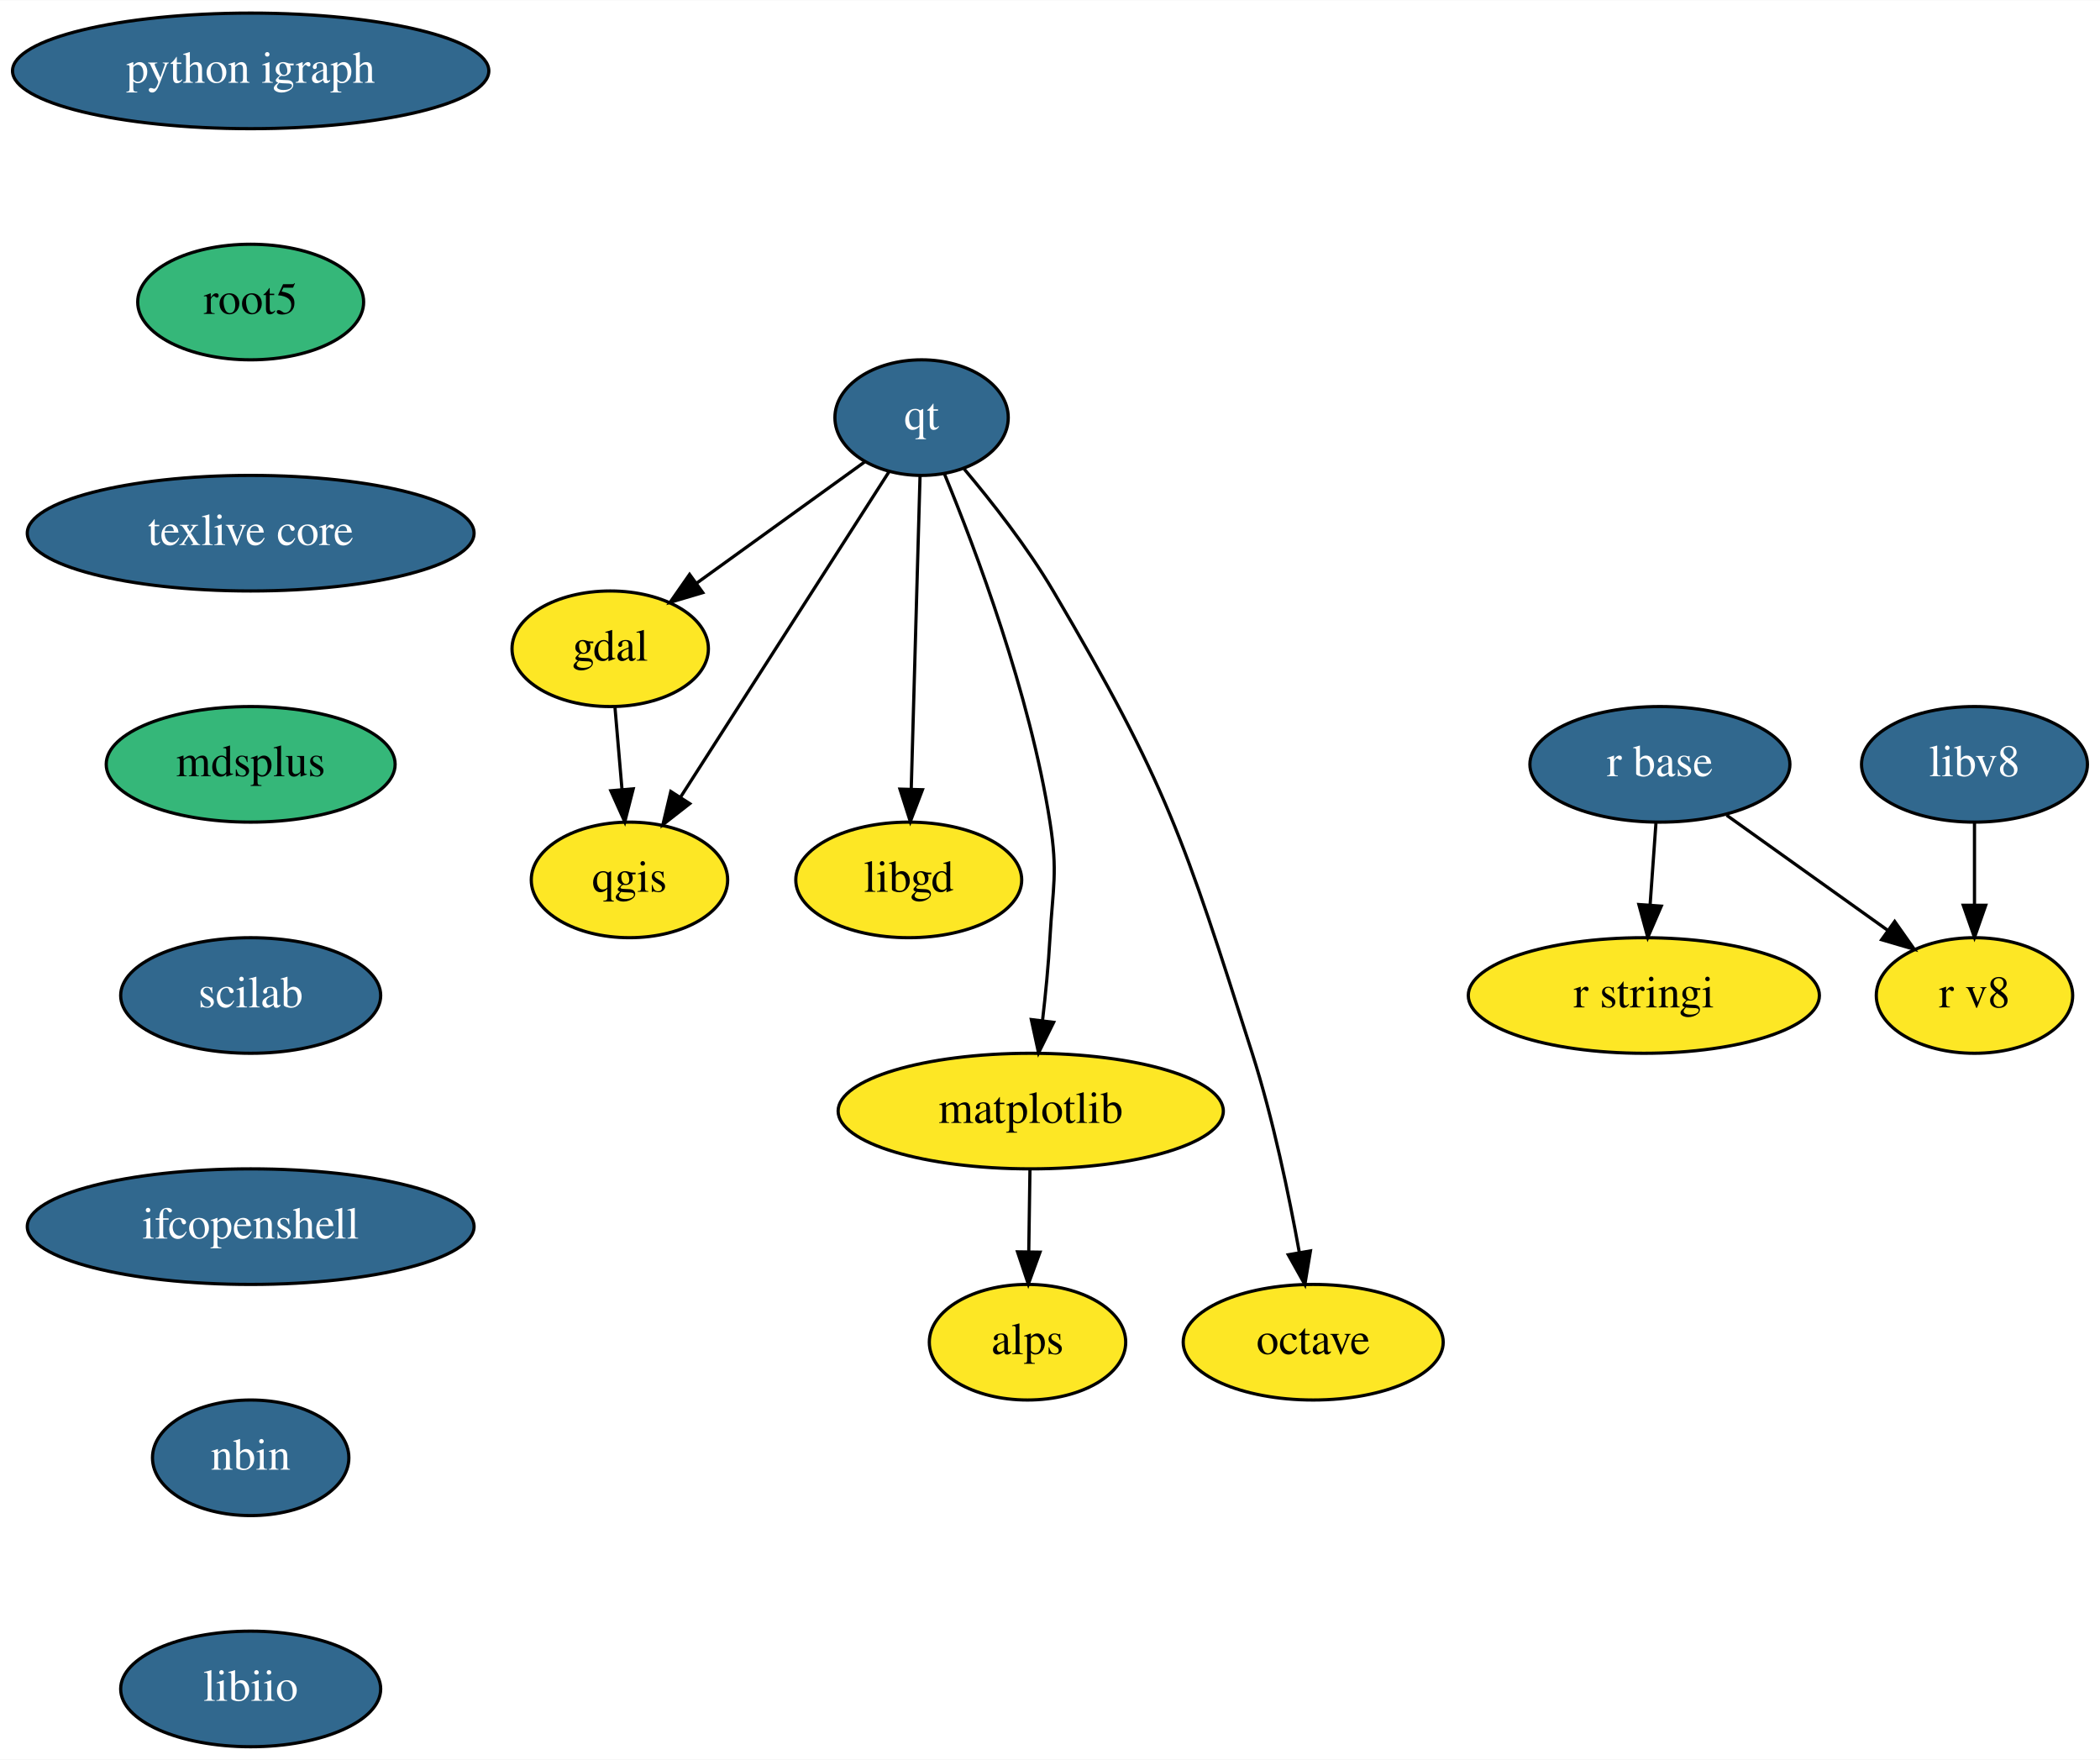
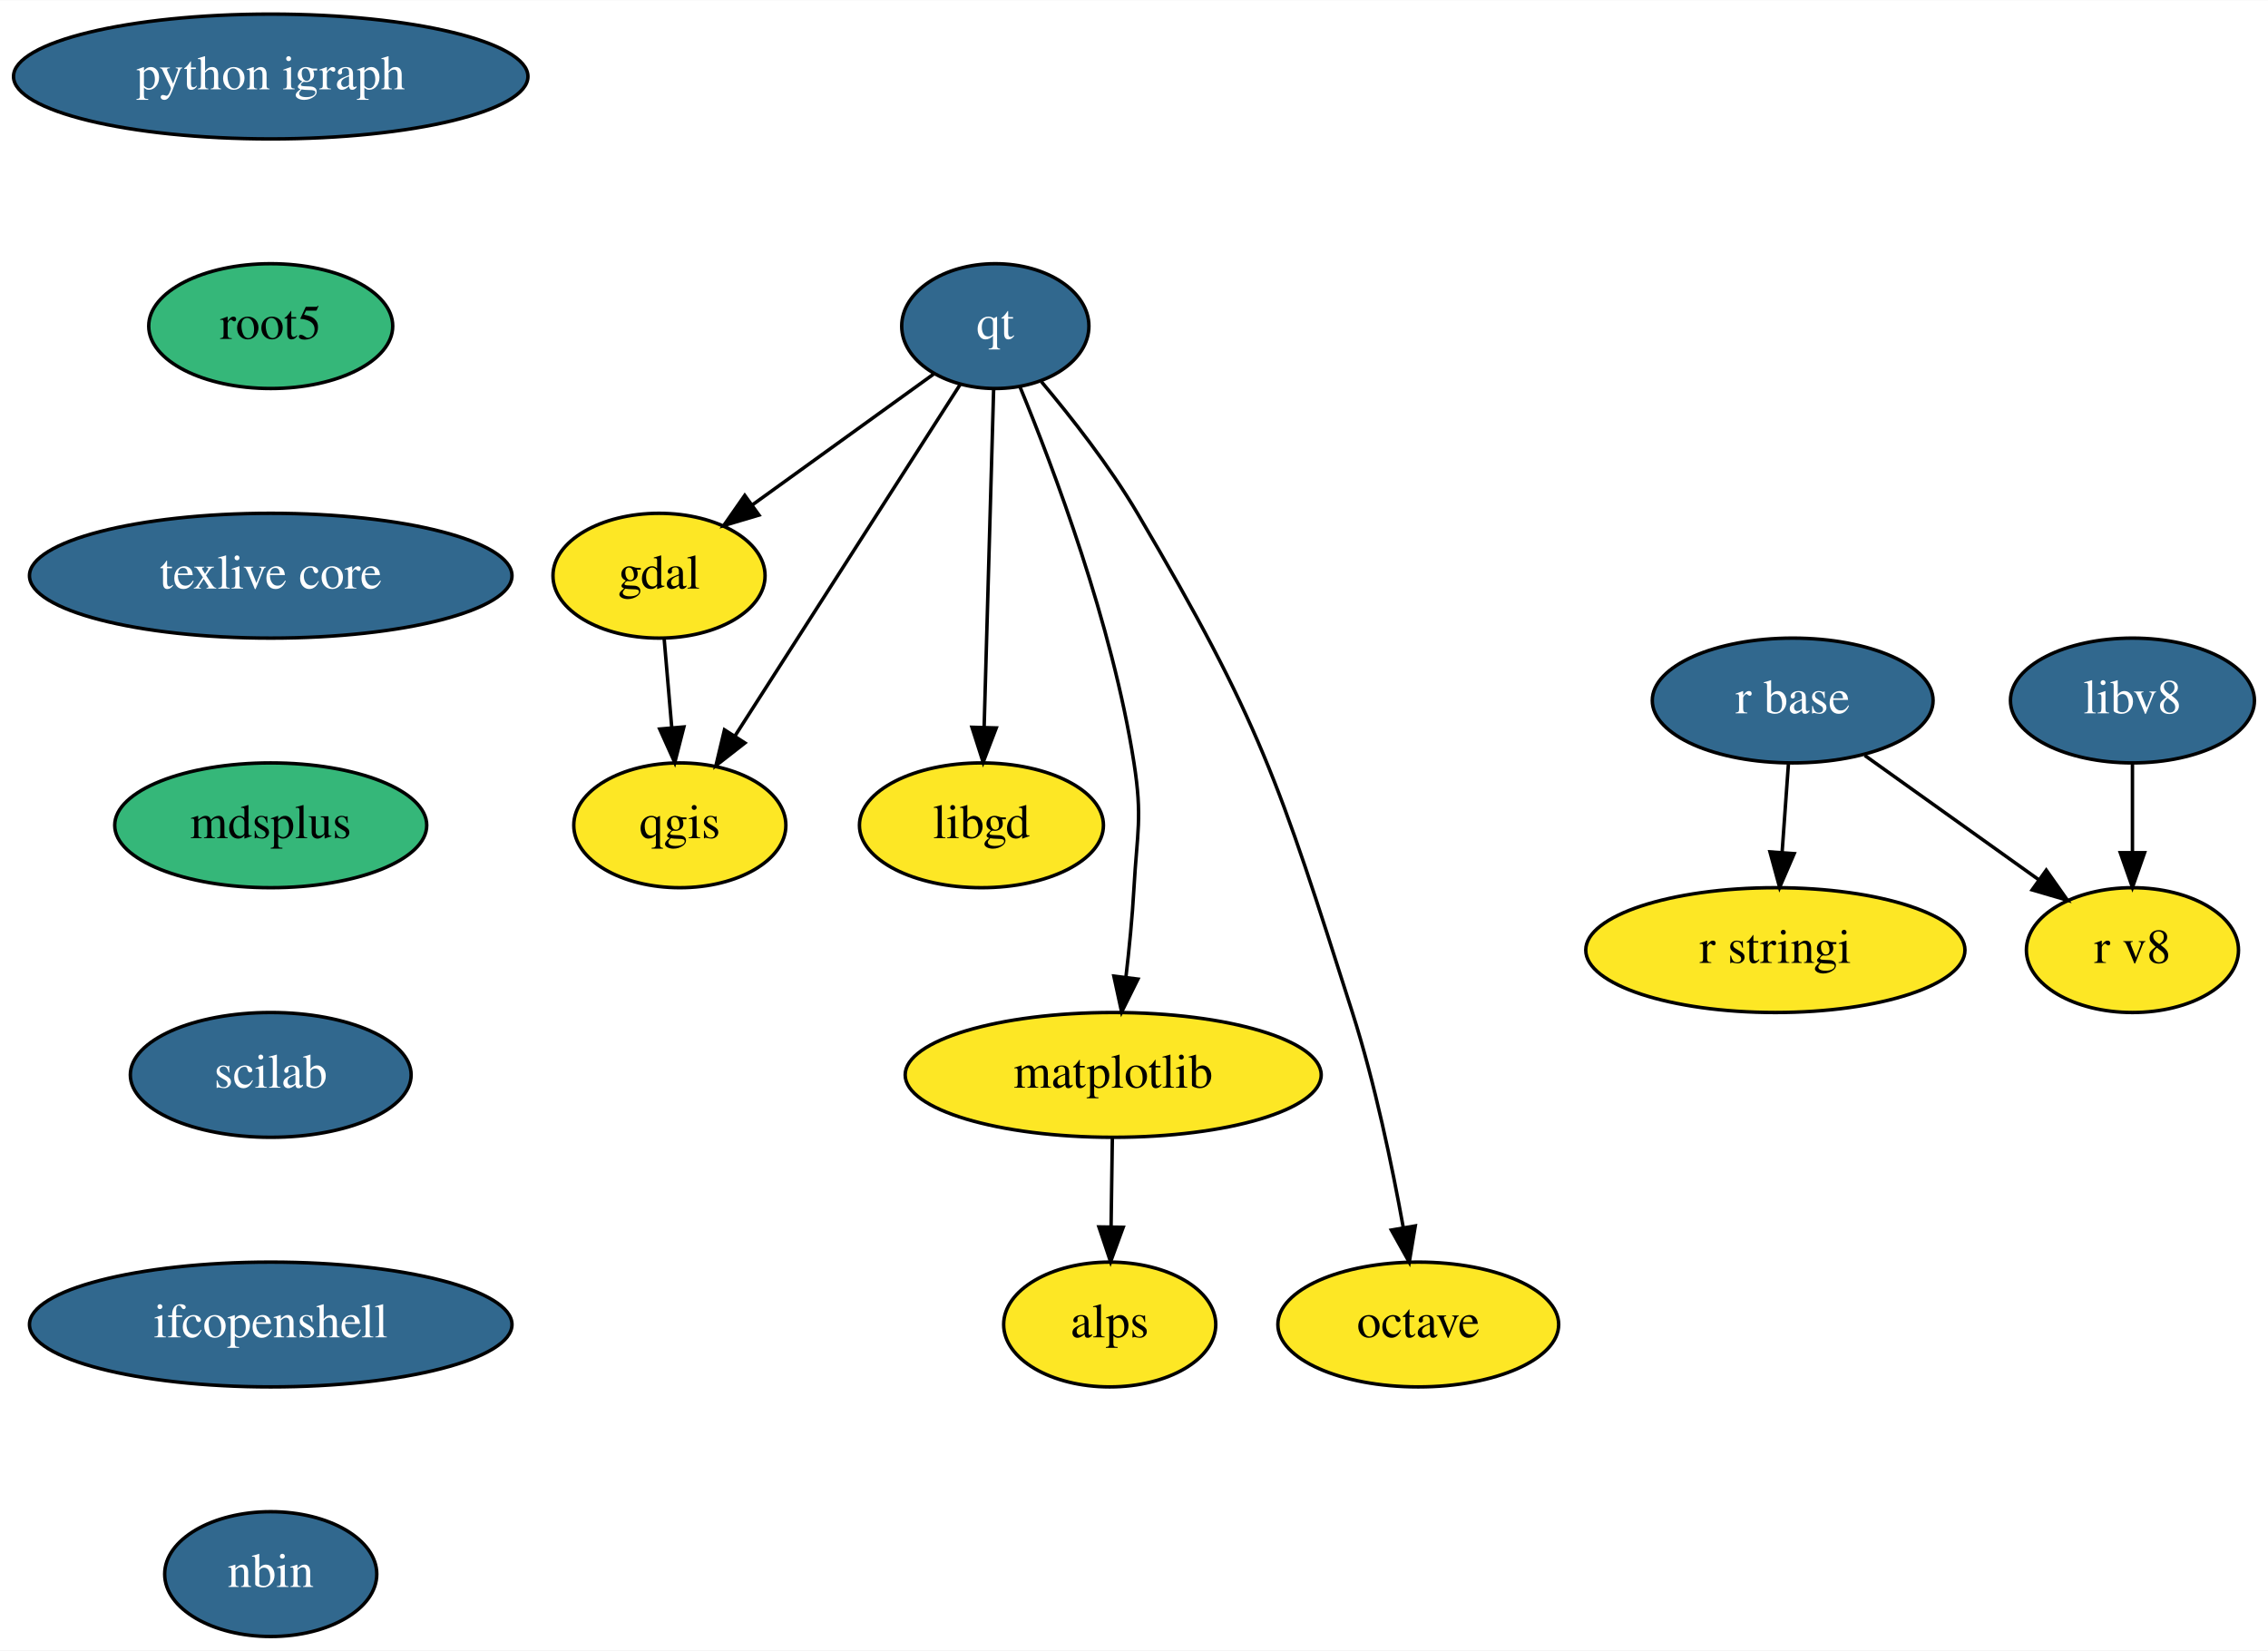
- <svg xmlns="http://www.w3.org/2000/svg" xmlns:xlink="http://www.w3.org/1999/xlink" width="654pt" height="548pt" viewBox="0.00 0.00 654.19 548.00">
-   <g id="graph0" class="graph" transform="scale(1 1) rotate(0) translate(4 544)">
-     <polygon fill="white" stroke="transparent" points="-4,4 -4,-544 650.19,-544 650.19,4 -4,4" />
+ <svg xmlns="http://www.w3.org/2000/svg" xmlns:xlink="http://www.w3.org/1999/xlink" width="654pt" height="476pt" viewBox="0.00 0.00 654.19 476.00">
+   <g id="graph0" class="graph" transform="scale(1 1) rotate(0) translate(4 472)">
+     <polygon fill="white" stroke="transparent" points="-4,4 -4,-472 650.19,-472 650.19,4 -4,4" />
    <g id="node1" class="node">
      <g id="a_node1">
        <a xlink:href="https://github.com/conda-forge/gdal-feedstock" xlink:title="gdal">
-           <ellipse fill="#fde725" stroke="black" cx="186.09" cy="-342" rx="30.59" ry="18" />
-           <text text-anchor="middle" x="186.09" y="-338.3" font-family="Times,serif" font-size="14.00">gdal</text>
+           <ellipse fill="#fde725" stroke="black" cx="186.09" cy="-306" rx="30.59" ry="18" />
+           <text text-anchor="middle" x="186.09" y="-302.3" font-family="Times,serif" font-size="14.00">gdal</text>
        </a>
      </g>
    </g>
    <g id="node2" class="node">
      <g id="a_node2">
        <a xlink:href="https://github.com/conda-forge/qgis-feedstock" xlink:title="qgis">
-           <ellipse fill="#fde725" stroke="black" cx="192.09" cy="-270" rx="30.59" ry="18" />
-           <text text-anchor="middle" x="192.09" y="-266.3" font-family="Times,serif" font-size="14.00">qgis</text>
+           <ellipse fill="#fde725" stroke="black" cx="192.09" cy="-234" rx="30.59" ry="18" />
+           <text text-anchor="middle" x="192.09" y="-230.3" font-family="Times,serif" font-size="14.00">qgis</text>
        </a>
      </g>
    </g>
    <g id="edge1" class="edge">
-       <path fill="none" stroke="black" d="M187.58,-323.7C188.24,-315.98 189.03,-306.71 189.77,-298.11" />
-       <polygon fill="black" stroke="black" points="193.26,-298.37 190.63,-288.1 186.29,-297.77 193.26,-298.37" />
+       <path fill="none" stroke="black" d="M187.58,-287.7C188.24,-279.98 189.03,-270.71 189.77,-262.11" />
+       <polygon fill="black" stroke="black" points="193.26,-262.37 190.63,-252.1 186.29,-261.77 193.26,-262.37" />
    </g>
    <g id="node3" class="node">
      <g id="a_node3">
        <a xlink:href="https://github.com/conda-forge/libgd-feedstock" xlink:title="libgd">
-           <ellipse fill="#fde725" stroke="black" cx="279.09" cy="-270" rx="35.19" ry="18" />
-           <text text-anchor="middle" x="279.09" y="-266.3" font-family="Times,serif" font-size="14.00">libgd</text>
+           <ellipse fill="#fde725" stroke="black" cx="279.09" cy="-234" rx="35.19" ry="18" />
+           <text text-anchor="middle" x="279.09" y="-230.3" font-family="Times,serif" font-size="14.00">libgd</text>
        </a>
      </g>
    </g>
    <g id="node4" class="node">
      <g id="a_node4">
        <a xlink:href="https://github.com/conda-forge/matplotlib-feedstock" xlink:title="matplotlib">
-           <ellipse fill="#fde725" stroke="black" cx="317.09" cy="-198" rx="60" ry="18" />
-           <text text-anchor="middle" x="317.09" y="-194.3" font-family="Times,serif" font-size="14.00">matplotlib</text>
+           <ellipse fill="#fde725" stroke="black" cx="317.09" cy="-162" rx="60" ry="18" />
+           <text text-anchor="middle" x="317.09" y="-158.3" font-family="Times,serif" font-size="14.00">matplotlib</text>
        </a>
      </g>
    </g>
    <g id="node5" class="node">
      <g id="a_node5">
        <a xlink:href="https://github.com/conda-forge/alps-feedstock" xlink:title="alps">
-           <ellipse fill="#fde725" stroke="black" cx="316.09" cy="-126" rx="30.59" ry="18" />
-           <text text-anchor="middle" x="316.09" y="-122.3" font-family="Times,serif" font-size="14.00">alps</text>
+           <ellipse fill="#fde725" stroke="black" cx="316.09" cy="-90" rx="30.59" ry="18" />
+           <text text-anchor="middle" x="316.09" y="-86.3" font-family="Times,serif" font-size="14.00">alps</text>
        </a>
      </g>
    </g>
    <g id="edge2" class="edge">
-       <path fill="none" stroke="black" d="M316.85,-179.7C316.74,-171.98 316.6,-162.71 316.48,-154.11" />
-       <polygon fill="black" stroke="black" points="319.98,-154.05 316.34,-144.1 312.98,-154.15 319.98,-154.05" />
+       <path fill="none" stroke="black" d="M316.85,-143.7C316.74,-135.98 316.6,-126.71 316.48,-118.11" />
+       <polygon fill="black" stroke="black" points="319.98,-118.05 316.34,-108.1 312.98,-118.15 319.98,-118.05" />
    </g>
    <g id="node6" class="node">
      <g id="a_node6">
        <a xlink:href="https://github.com/conda-forge/octave-feedstock" xlink:title="octave">
-           <ellipse fill="#fde725" stroke="black" cx="405.09" cy="-126" rx="40.5" ry="18" />
-           <text text-anchor="middle" x="405.09" y="-122.3" font-family="Times,serif" font-size="14.00">octave</text>
+           <ellipse fill="#fde725" stroke="black" cx="405.09" cy="-90" rx="40.5" ry="18" />
+           <text text-anchor="middle" x="405.09" y="-86.3" font-family="Times,serif" font-size="14.00">octave</text>
        </a>
      </g>
    </g>
    <g id="node7" class="node">
      <g id="a_node7">
        <a xlink:href="https://github.com/conda-forge/python-igraph-feedstock/pull/31" xlink:title="python igraph">
-           <ellipse fill="#31688e" stroke="black" cx="74.09" cy="-522" rx="74.19" ry="18" />
-           <text text-anchor="middle" x="74.09" y="-518.3" font-family="Times,serif" font-size="14.00" fill="white">python igraph</text>
+           <ellipse fill="#31688e" stroke="black" cx="74.09" cy="-450" rx="74.19" ry="18" />
+           <text text-anchor="middle" x="74.09" y="-446.3" font-family="Times,serif" font-size="14.00" fill="white">python igraph</text>
        </a>
      </g>
    </g>
    <g id="node8" class="node">
      <g id="a_node8">
        <a xlink:href="https://github.com/conda-forge/root5-feedstock" xlink:title="root5">
-           <ellipse fill="#35b779" stroke="black" cx="74.09" cy="-450" rx="35.19" ry="18" />
-           <text text-anchor="middle" x="74.09" y="-446.3" font-family="Times,serif" font-size="14.00">root5</text>
+           <ellipse fill="#35b779" stroke="black" cx="74.09" cy="-378" rx="35.19" ry="18" />
+           <text text-anchor="middle" x="74.09" y="-374.3" font-family="Times,serif" font-size="14.00">root5</text>
        </a>
      </g>
    </g>
    <g id="node13" class="node">
      <g id="a_node13">
        <a xlink:href="https://github.com/conda-forge/texlive-core-feedstock/pull/38" xlink:title="texlive core">
-           <ellipse fill="#31688e" stroke="black" cx="74.09" cy="-378" rx="69.59" ry="18" />
-           <text text-anchor="middle" x="74.09" y="-374.3" font-family="Times,serif" font-size="14.00" fill="white">texlive core</text>
+           <ellipse fill="#31688e" stroke="black" cx="74.09" cy="-306" rx="69.59" ry="18" />
+           <text text-anchor="middle" x="74.09" y="-302.3" font-family="Times,serif" font-size="14.00" fill="white">texlive core</text>
        </a>
      </g>
    </g>
    <g id="node9" class="node">
      <g id="a_node9">
        <a xlink:href="https://github.com/conda-forge/qt-feedstock/pull/157" xlink:title="qt">
-           <ellipse fill="#31688e" stroke="black" cx="283.09" cy="-414" rx="27" ry="18" />
-           <text text-anchor="middle" x="283.09" y="-410.3" font-family="Times,serif" font-size="14.00" fill="white">qt</text>
+           <ellipse fill="#31688e" stroke="black" cx="283.09" cy="-378" rx="27" ry="18" />
+           <text text-anchor="middle" x="283.09" y="-374.3" font-family="Times,serif" font-size="14.00" fill="white">qt</text>
        </a>
      </g>
    </g>
    <g id="edge4" class="edge">
-       <path fill="none" stroke="black" d="M265.3,-400.16C250.68,-389.61 229.72,-374.49 213.04,-362.45" />
-       <polygon fill="black" stroke="black" points="214.92,-359.49 204.76,-356.47 210.82,-365.16 214.92,-359.49" />
+       <path fill="none" stroke="black" d="M265.3,-364.16C250.68,-353.61 229.72,-338.49 213.04,-326.45" />
+       <polygon fill="black" stroke="black" points="214.92,-323.49 204.76,-320.47 210.82,-329.16 214.92,-323.49" />
    </g>
    <g id="edge5" class="edge">
-       <path fill="none" stroke="black" d="M273.01,-397.24C261.62,-379.45 242.53,-349.64 226.09,-324 220.16,-314.75 213.65,-304.59 207.93,-295.67" />
-       <polygon fill="black" stroke="black" points="210.86,-293.76 202.51,-287.24 204.97,-297.54 210.86,-293.76" />
+       <path fill="none" stroke="black" d="M273.01,-361.24C261.62,-343.45 242.53,-313.64 226.09,-288 220.16,-278.75 213.65,-268.59 207.93,-259.67" />
+       <polygon fill="black" stroke="black" points="210.86,-257.76 202.51,-251.24 204.97,-261.54 210.86,-257.76" />
    </g>
    <g id="edge6" class="edge">
-       <path fill="none" stroke="black" d="M282.61,-395.87C281.93,-371.67 280.68,-327.21 279.87,-298.39" />
-       <polygon fill="black" stroke="black" points="283.36,-298.09 279.58,-288.19 276.36,-298.28 283.36,-298.09" />
+       <path fill="none" stroke="black" d="M282.61,-359.87C281.93,-335.67 280.68,-291.21 279.87,-262.39" />
+       <polygon fill="black" stroke="black" points="283.36,-262.09 279.58,-252.19 276.36,-262.28 283.36,-262.09" />
    </g>
    <g id="edge7" class="edge">
-       <path fill="none" stroke="black" d="M290.23,-396.42C299.94,-372.85 316.84,-328.07 323.09,-288 325.56,-272.19 323.99,-267.97 323.09,-252 322.62,-243.55 321.72,-234.38 320.75,-226.07" />
-       <polygon fill="black" stroke="black" points="324.23,-225.64 319.53,-216.14 317.28,-226.5 324.23,-225.64" />
+       <path fill="none" stroke="black" d="M290.23,-360.42C299.94,-336.85 316.84,-292.07 323.09,-252 325.56,-236.19 323.99,-231.97 323.09,-216 322.62,-207.55 321.72,-198.38 320.75,-190.07" />
+       <polygon fill="black" stroke="black" points="324.23,-189.64 319.53,-180.14 317.28,-190.5 324.23,-189.64" />
    </g>
    <g id="edge8" class="edge">
-       <path fill="none" stroke="black" d="M296.38,-397.97C304.99,-387.74 316.06,-373.63 324.09,-360 359.47,-299.97 364.94,-282.39 386.09,-216 392.6,-195.58 397.54,-171.82 400.76,-153.99" />
-       <polygon fill="black" stroke="black" points="404.23,-154.44 402.49,-143.99 397.33,-153.24 404.23,-154.44" />
+       <path fill="none" stroke="black" d="M296.38,-361.97C304.99,-351.74 316.06,-337.63 324.09,-324 359.47,-263.97 364.94,-246.39 386.09,-180 392.6,-159.58 397.54,-135.82 400.76,-117.99" />
+       <polygon fill="black" stroke="black" points="404.23,-118.44 402.49,-107.99 397.33,-117.24 404.23,-118.44" />
    </g>
    <g id="node10" class="node">
      <g id="a_node10">
        <a xlink:href="https://github.com/conda-forge/r-base-feedstock/pull/130" xlink:title="r base">
-           <ellipse fill="#31688e" stroke="black" cx="513.09" cy="-306" rx="40.5" ry="18" />
-           <text text-anchor="middle" x="513.09" y="-302.3" font-family="Times,serif" font-size="14.00" fill="white">r base</text>
+           <ellipse fill="#31688e" stroke="black" cx="513.09" cy="-270" rx="40.5" ry="18" />
+           <text text-anchor="middle" x="513.09" y="-266.3" font-family="Times,serif" font-size="14.00" fill="white">r base</text>
        </a>
      </g>
    </g>
    <g id="node11" class="node">
      <g id="a_node11">
        <a xlink:href="https://github.com/conda-forge/r-stringi-feedstock" xlink:title="r stringi">
-           <ellipse fill="#fde725" stroke="black" cx="508.09" cy="-234" rx="54.69" ry="18" />
-           <text text-anchor="middle" x="508.09" y="-230.3" font-family="Times,serif" font-size="14.00">r stringi</text>
+           <ellipse fill="#fde725" stroke="black" cx="508.09" cy="-198" rx="54.69" ry="18" />
+           <text text-anchor="middle" x="508.09" y="-194.3" font-family="Times,serif" font-size="14.00">r stringi</text>
        </a>
      </g>
    </g>
    <g id="edge9" class="edge">
-       <path fill="none" stroke="black" d="M511.86,-287.7C511.31,-279.98 510.64,-270.71 510.03,-262.11" />
-       <polygon fill="black" stroke="black" points="513.52,-261.83 509.32,-252.1 506.54,-262.33 513.52,-261.83" />
+       <path fill="none" stroke="black" d="M511.86,-251.7C511.31,-243.98 510.64,-234.71 510.03,-226.11" />
+       <polygon fill="black" stroke="black" points="513.52,-225.83 509.32,-216.1 506.54,-226.33 513.52,-225.83" />
    </g>
    <g id="node12" class="node">
      <g id="a_node12">
        <a xlink:href="https://github.com/conda-forge/r-v8-feedstock" xlink:title="r v8">
-           <ellipse fill="#fde725" stroke="black" cx="611.09" cy="-234" rx="30.59" ry="18" />
-           <text text-anchor="middle" x="611.09" y="-230.3" font-family="Times,serif" font-size="14.00">r v8</text>
+           <ellipse fill="#fde725" stroke="black" cx="611.09" cy="-198" rx="30.59" ry="18" />
+           <text text-anchor="middle" x="611.09" y="-194.3" font-family="Times,serif" font-size="14.00">r v8</text>
        </a>
      </g>
    </g>
    <g id="edge10" class="edge">
-       <path fill="none" stroke="black" d="M533.88,-290.15C548.48,-279.73 568.15,-265.67 583.98,-254.36" />
-       <polygon fill="black" stroke="black" points="586.23,-257.06 592.33,-248.4 582.16,-251.37 586.23,-257.06" />
+       <path fill="none" stroke="black" d="M533.88,-254.15C548.48,-243.73 568.15,-229.67 583.98,-218.36" />
+       <polygon fill="black" stroke="black" points="586.23,-221.06 592.33,-212.4 582.16,-215.37 586.23,-221.06" />
    </g>
    <g id="node14" class="node">
      <g id="a_node14">
        <a xlink:href="https://github.com/conda-forge/mdsplus-feedstock" xlink:title="mdsplus">
-           <ellipse fill="#35b779" stroke="black" cx="74.09" cy="-306" rx="45" ry="18" />
-           <text text-anchor="middle" x="74.09" y="-302.3" font-family="Times,serif" font-size="14.00">mdsplus</text>
+           <ellipse fill="#35b779" stroke="black" cx="74.09" cy="-234" rx="45" ry="18" />
+           <text text-anchor="middle" x="74.09" y="-230.3" font-family="Times,serif" font-size="14.00">mdsplus</text>
        </a>
      </g>
    </g>
    <g id="node15" class="node">
      <g id="a_node15">
        <a xlink:href="https://github.com/conda-forge/scilab-feedstock/pull/14" xlink:title="scilab">
-           <ellipse fill="#31688e" stroke="black" cx="74.09" cy="-234" rx="40.5" ry="18" />
-           <text text-anchor="middle" x="74.09" y="-230.3" font-family="Times,serif" font-size="14.00" fill="white">scilab</text>
+           <ellipse fill="#31688e" stroke="black" cx="74.09" cy="-162" rx="40.5" ry="18" />
+           <text text-anchor="middle" x="74.09" y="-158.3" font-family="Times,serif" font-size="14.00" fill="white">scilab</text>
        </a>
      </g>
    </g>
    <g id="node16" class="node">
      <g id="a_node16">
        <a xlink:href="https://github.com/conda-forge/ifcopenshell-feedstock/pull/10" xlink:title="ifcopenshell">
-           <ellipse fill="#31688e" stroke="black" cx="74.09" cy="-162" rx="69.59" ry="18" />
-           <text text-anchor="middle" x="74.09" y="-158.3" font-family="Times,serif" font-size="14.00" fill="white">ifcopenshell</text>
+           <ellipse fill="#31688e" stroke="black" cx="74.09" cy="-90" rx="69.59" ry="18" />
+           <text text-anchor="middle" x="74.09" y="-86.3" font-family="Times,serif" font-size="14.00" fill="white">ifcopenshell</text>
        </a>
      </g>
    </g>
    <g id="node17" class="node">
      <g id="a_node17">
        <a xlink:href="https://github.com/conda-forge/nbin-feedstock/pull/1" xlink:title="nbin">
-           <ellipse fill="#31688e" stroke="black" cx="74.09" cy="-90" rx="30.59" ry="18" />
-           <text text-anchor="middle" x="74.09" y="-86.3" font-family="Times,serif" font-size="14.00" fill="white">nbin</text>
-         </a>
-       </g>
-     </g>
-     <g id="node19" class="node">
-       <g id="a_node19">
-         <a xlink:href="https://github.com/conda-forge/libiio-feedstock/pull/1" xlink:title="libiio">
-           <ellipse fill="#31688e" stroke="black" cx="74.09" cy="-18" rx="40.5" ry="18" />
-           <text text-anchor="middle" x="74.09" y="-14.3" font-family="Times,serif" font-size="14.00" fill="white">libiio</text>
+           <ellipse fill="#31688e" stroke="black" cx="74.09" cy="-18" rx="30.59" ry="18" />
+           <text text-anchor="middle" x="74.09" y="-14.3" font-family="Times,serif" font-size="14.00" fill="white">nbin</text>
        </a>
      </g>
    </g>
    <g id="node18" class="node">
      <g id="a_node18">
        <a xlink:href="https://github.com/conda-forge/libv8-feedstock/pull/12" xlink:title="libv8">
-           <ellipse fill="#31688e" stroke="black" cx="611.09" cy="-306" rx="35.19" ry="18" />
-           <text text-anchor="middle" x="611.09" y="-302.3" font-family="Times,serif" font-size="14.00" fill="white">libv8</text>
+           <ellipse fill="#31688e" stroke="black" cx="611.09" cy="-270" rx="35.19" ry="18" />
+           <text text-anchor="middle" x="611.09" y="-266.3" font-family="Times,serif" font-size="14.00" fill="white">libv8</text>
        </a>
      </g>
    </g>
    <g id="edge16" class="edge">
-       <path fill="none" stroke="black" d="M611.09,-287.7C611.09,-279.98 611.09,-270.71 611.09,-262.11" />
-       <polygon fill="black" stroke="black" points="614.59,-262.1 611.09,-252.1 607.59,-262.1 614.59,-262.1" />
+       <path fill="none" stroke="black" d="M611.09,-251.7C611.09,-243.98 611.09,-234.71 611.09,-226.11" />
+       <polygon fill="black" stroke="black" points="614.59,-226.1 611.09,-216.1 607.59,-226.1 614.59,-226.1" />
    </g>
  </g>
</svg>
